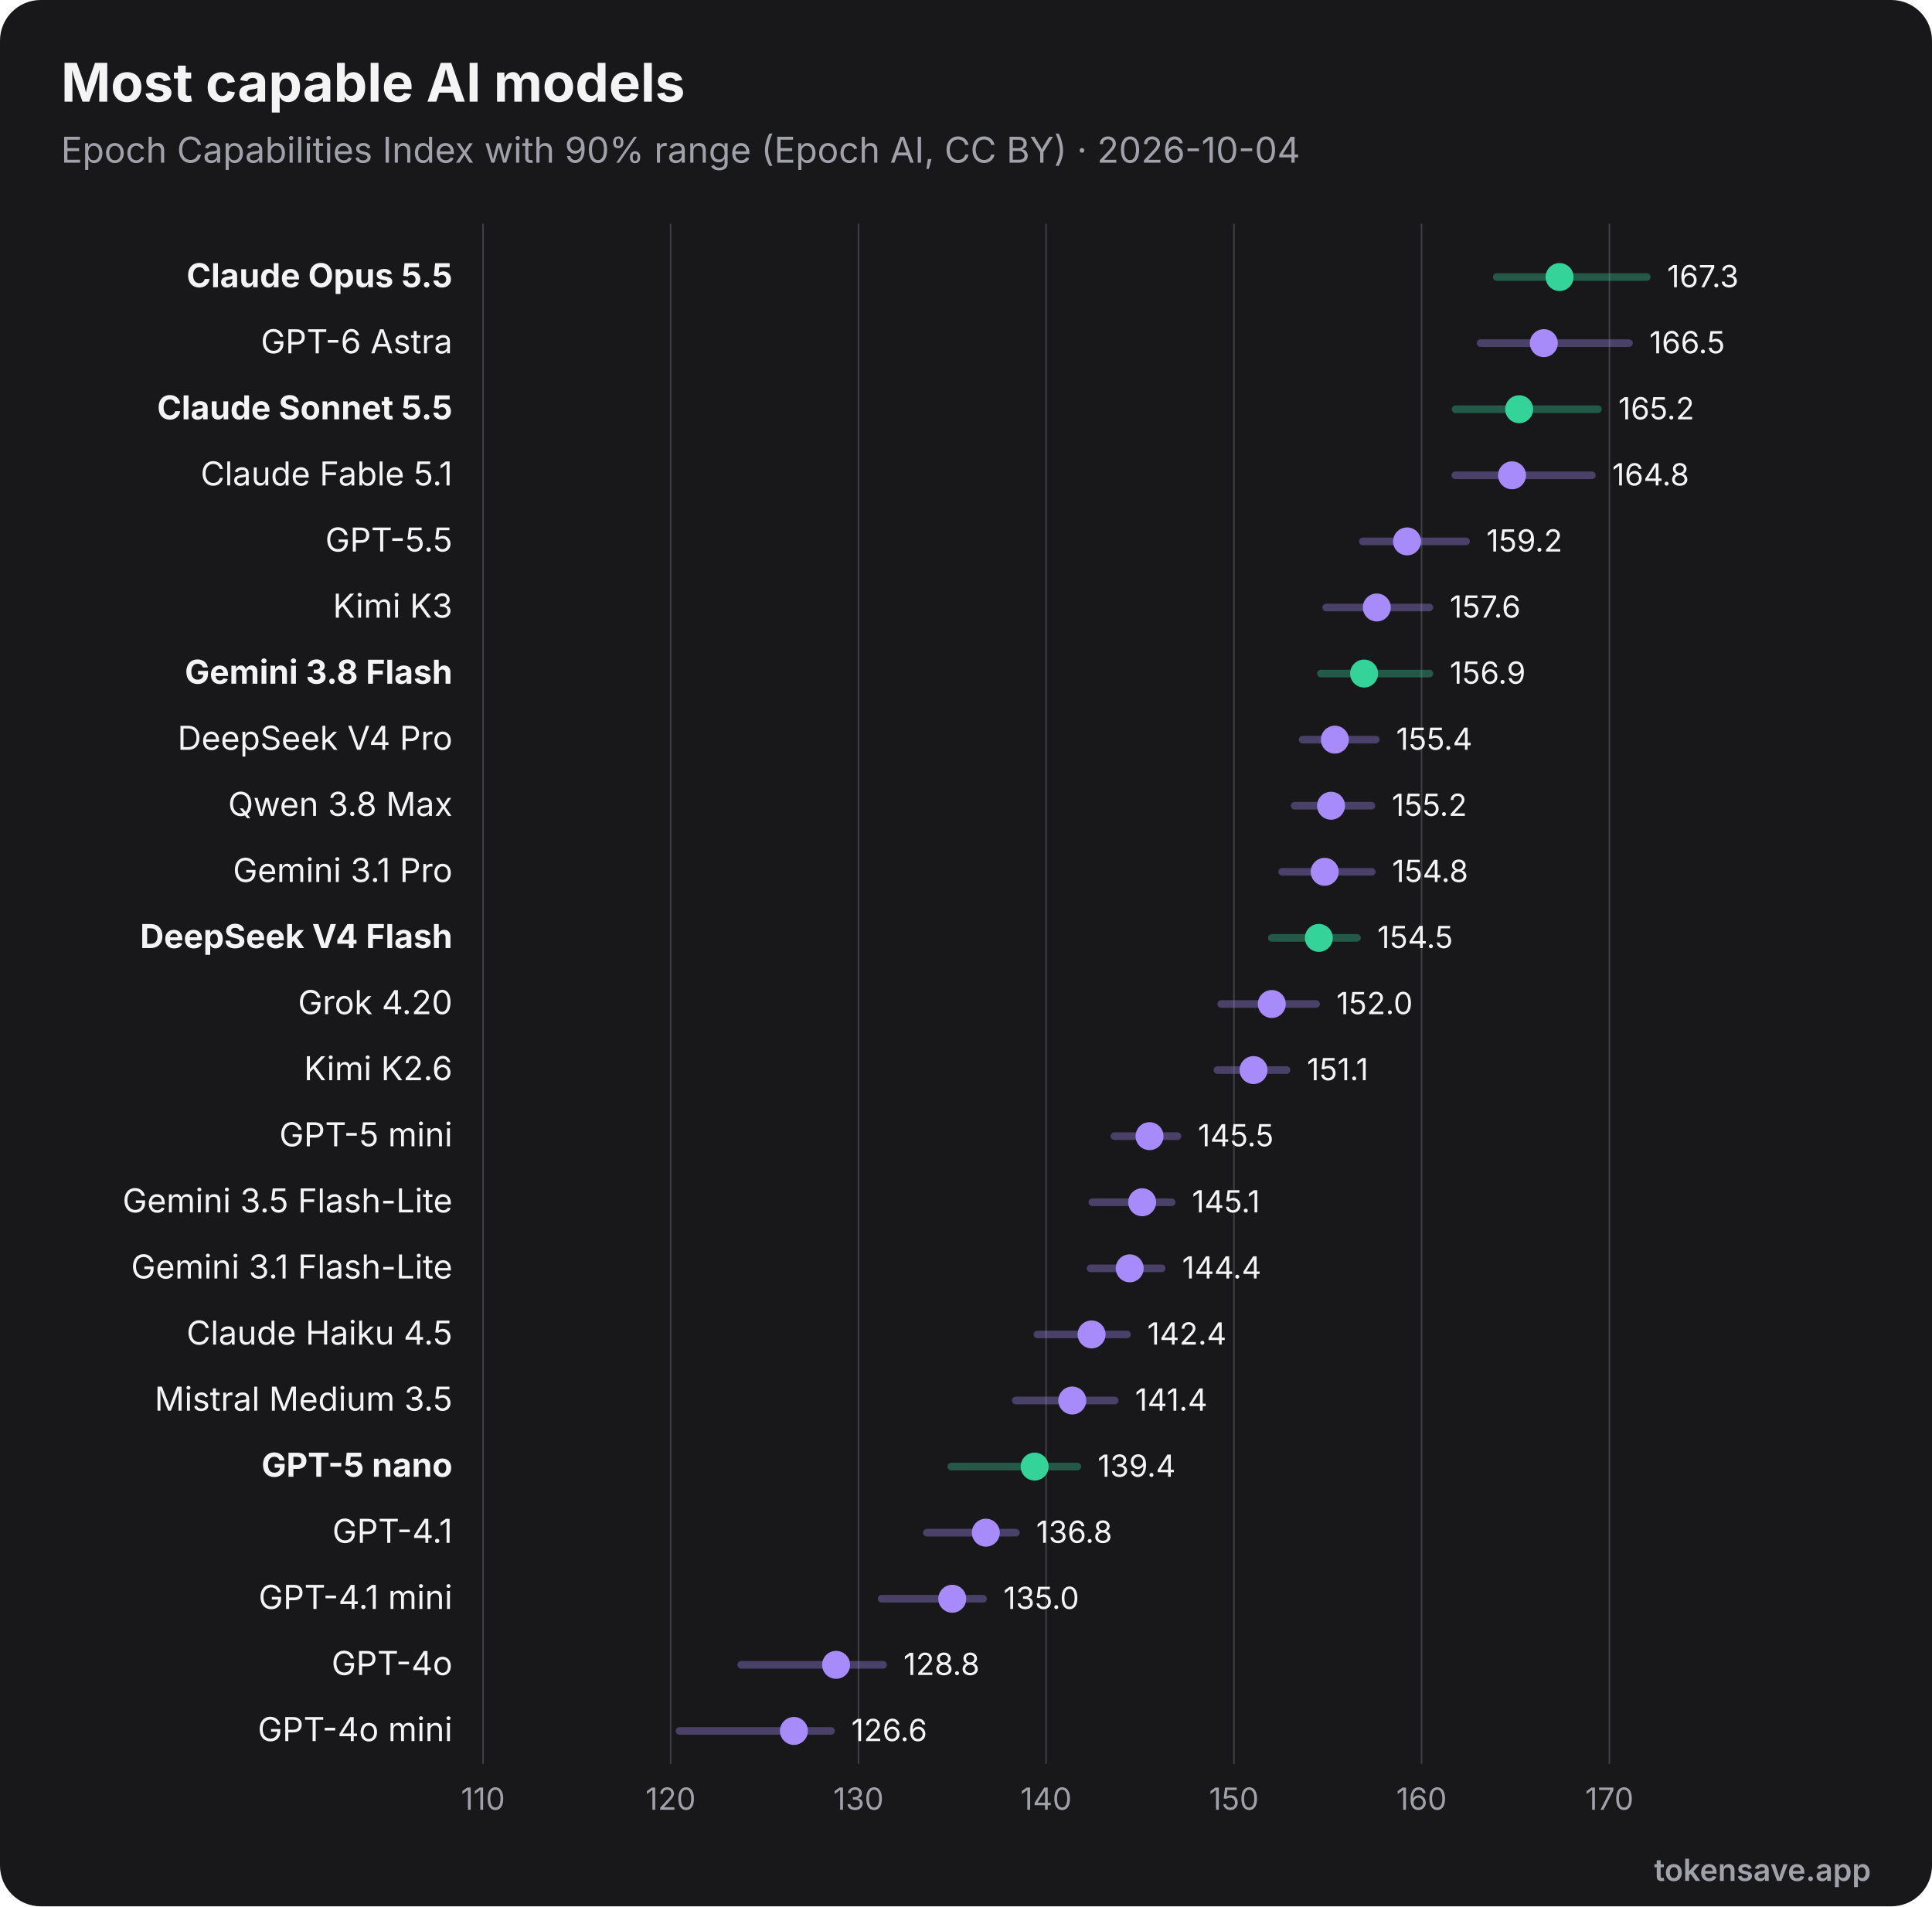
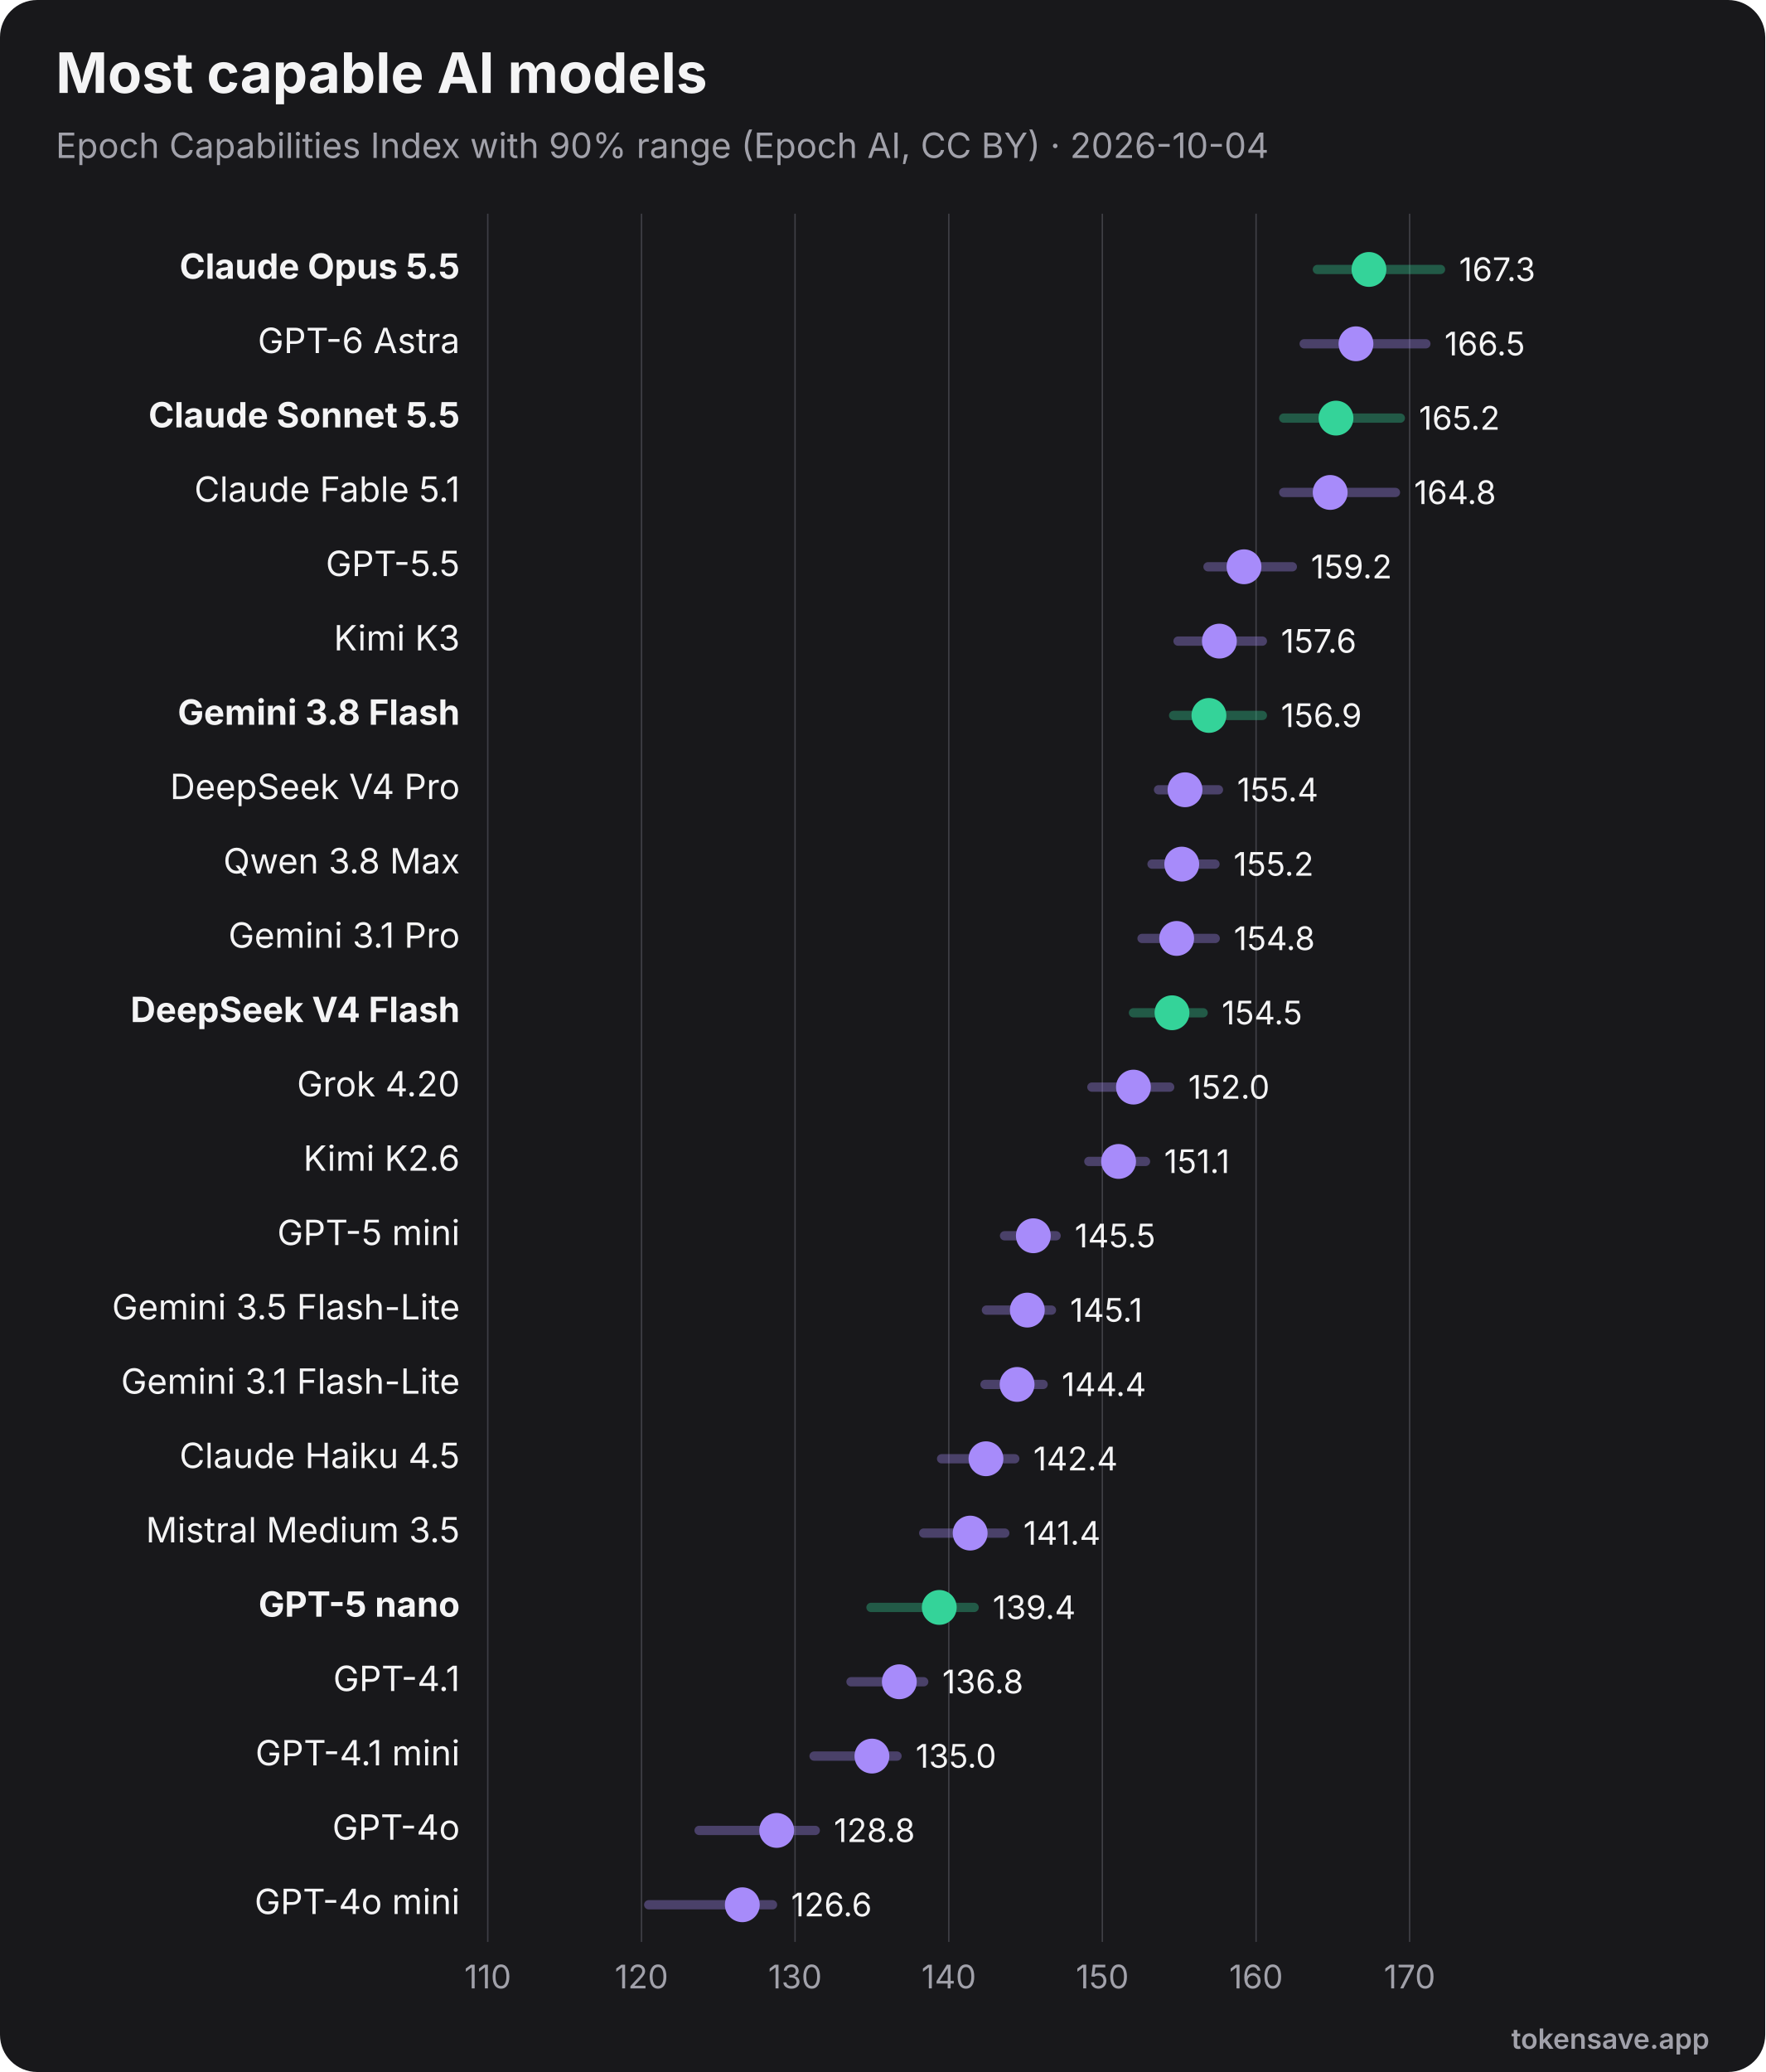
- <svg xmlns="http://www.w3.org/2000/svg" viewBox="0 0 760 750" width="760" height="750" role="img" font-family="Inter, 'Segoe UI', Helvetica, Arial, sans-serif">
-   <rect width="760" height="750" rx="16" fill="#18181b" />
-   <text x="24" y="40" font-size="21" font-weight="700" fill="#f4f4f5">Most capable AI models</text>
-   <text x="24" y="64" font-size="14" fill="#a1a1aa">Epoch Capabilities Index with 90% range (Epoch AI, CC BY) · 2026-10-04</text>
-   <line x1="190.0" y1="88" x2="190.0" y2="694" stroke="#3f3f46" stroke-width="0.6" />
-   <text x="190.0" y="712" text-anchor="middle" font-size="12" fill="#a1a1aa">110</text>
-   <line x1="263.8" y1="88" x2="263.8" y2="694" stroke="#3f3f46" stroke-width="0.6" />
-   <text x="263.8" y="712" text-anchor="middle" font-size="12" fill="#a1a1aa">120</text>
-   <line x1="337.7" y1="88" x2="337.7" y2="694" stroke="#3f3f46" stroke-width="0.6" />
-   <text x="337.7" y="712" text-anchor="middle" font-size="12" fill="#a1a1aa">130</text>
-   <line x1="411.5" y1="88" x2="411.5" y2="694" stroke="#3f3f46" stroke-width="0.6" />
-   <text x="411.5" y="712" text-anchor="middle" font-size="12" fill="#a1a1aa">140</text>
-   <line x1="485.4" y1="88" x2="485.4" y2="694" stroke="#3f3f46" stroke-width="0.6" />
-   <text x="485.4" y="712" text-anchor="middle" font-size="12" fill="#a1a1aa">150</text>
-   <line x1="559.2" y1="88" x2="559.2" y2="694" stroke="#3f3f46" stroke-width="0.6" />
-   <text x="559.2" y="712" text-anchor="middle" font-size="12" fill="#a1a1aa">160</text>
-   <line x1="633.1" y1="88" x2="633.1" y2="694" stroke="#3f3f46" stroke-width="0.6" />
-   <text x="633.1" y="712" text-anchor="middle" font-size="12" fill="#a1a1aa">170</text>
-   <text x="178" y="113.0" text-anchor="end" font-size="13" font-weight="700" fill="#f4f4f5">Claude Opus 5.5</text>
-   <line x1="588.8" y1="109.0" x2="647.8" y2="109.0" stroke="#34d399" stroke-width="3" opacity="0.35" stroke-linecap="round" />
-   <circle cx="613.5" cy="109.0" r="5.5" fill="#34d399" />
-   <text x="655.8" y="113.0" font-size="12" fill="#f4f4f5">167.3</text>
-   <text x="178" y="139.0" text-anchor="end" font-size="13" font-weight="400" fill="#f4f4f5">GPT-6 Astra</text>
-   <line x1="582.4" y1="135.0" x2="640.8" y2="135.0" stroke="#a78bfa" stroke-width="3" opacity="0.35" stroke-linecap="round" />
-   <circle cx="607.3" cy="135.0" r="5.5" fill="#a78bfa" />
-   <text x="648.8" y="139.0" font-size="12" fill="#f4f4f5">166.5</text>
-   <text x="178" y="165.0" text-anchor="end" font-size="13" font-weight="700" fill="#f4f4f5">Claude Sonnet 5.5</text>
-   <line x1="572.6" y1="161.0" x2="628.6" y2="161.0" stroke="#34d399" stroke-width="3" opacity="0.35" stroke-linecap="round" />
-   <circle cx="597.6" cy="161.0" r="5.5" fill="#34d399" />
-   <text x="636.6" y="165.0" font-size="12" fill="#f4f4f5">165.2</text>
-   <text x="178" y="191.0" text-anchor="end" font-size="13" font-weight="400" fill="#f4f4f5">Claude Fable 5.1</text>
-   <line x1="572.5" y1="187.0" x2="626.2" y2="187.0" stroke="#a78bfa" stroke-width="3" opacity="0.35" stroke-linecap="round" />
-   <circle cx="594.8" cy="187.0" r="5.5" fill="#a78bfa" />
-   <text x="634.2" y="191.0" font-size="12" fill="#f4f4f5">164.8</text>
-   <text x="178" y="217.0" text-anchor="end" font-size="13" font-weight="400" fill="#f4f4f5">GPT-5.5</text>
-   <line x1="536.1" y1="213.0" x2="576.7" y2="213.0" stroke="#a78bfa" stroke-width="3" opacity="0.35" stroke-linecap="round" />
-   <circle cx="553.5" cy="213.0" r="5.5" fill="#a78bfa" />
-   <text x="584.7" y="217.0" font-size="12" fill="#f4f4f5">159.2</text>
-   <text x="178" y="243.0" text-anchor="end" font-size="13" font-weight="400" fill="#f4f4f5">Kimi K3</text>
-   <line x1="521.7" y1="239.0" x2="562.3" y2="239.0" stroke="#a78bfa" stroke-width="3" opacity="0.35" stroke-linecap="round" />
-   <circle cx="541.6" cy="239.0" r="5.5" fill="#a78bfa" />
-   <text x="570.3" y="243.0" font-size="12" fill="#f4f4f5">157.6</text>
-   <text x="178" y="269.0" text-anchor="end" font-size="13" font-weight="700" fill="#f4f4f5">Gemini 3.8 Flash</text>
-   <line x1="519.6" y1="265.0" x2="562.3" y2="265.0" stroke="#34d399" stroke-width="3" opacity="0.35" stroke-linecap="round" />
-   <circle cx="536.6" cy="265.0" r="5.5" fill="#34d399" />
-   <text x="570.3" y="269.0" font-size="12" fill="#f4f4f5">156.9</text>
-   <text x="178" y="295.0" text-anchor="end" font-size="13" font-weight="400" fill="#f4f4f5">DeepSeek V4 Pro</text>
-   <line x1="512.4" y1="291.0" x2="541.2" y2="291.0" stroke="#a78bfa" stroke-width="3" opacity="0.35" stroke-linecap="round" />
-   <circle cx="525.1" cy="291.0" r="5.5" fill="#a78bfa" />
-   <text x="549.2" y="295.0" font-size="12" fill="#f4f4f5">155.4</text>
-   <text x="178" y="321.0" text-anchor="end" font-size="13" font-weight="400" fill="#f4f4f5">Qwen 3.8 Max</text>
-   <line x1="509.3" y1="317.0" x2="539.5" y2="317.0" stroke="#a78bfa" stroke-width="3" opacity="0.35" stroke-linecap="round" />
-   <circle cx="523.6" cy="317.0" r="5.5" fill="#a78bfa" />
-   <text x="547.5" y="321.0" font-size="12" fill="#f4f4f5">155.2</text>
-   <text x="178" y="347.0" text-anchor="end" font-size="13" font-weight="400" fill="#f4f4f5">Gemini 3.1 Pro</text>
-   <line x1="504.4" y1="343.0" x2="539.6" y2="343.0" stroke="#a78bfa" stroke-width="3" opacity="0.35" stroke-linecap="round" />
-   <circle cx="521.1" cy="343.0" r="5.5" fill="#a78bfa" />
-   <text x="547.6" y="347.0" font-size="12" fill="#f4f4f5">154.8</text>
-   <text x="178" y="373.0" text-anchor="end" font-size="13" font-weight="700" fill="#f4f4f5">DeepSeek V4 Flash</text>
-   <line x1="500.3" y1="369.0" x2="533.8" y2="369.0" stroke="#34d399" stroke-width="3" opacity="0.35" stroke-linecap="round" />
-   <circle cx="518.8" cy="369.0" r="5.5" fill="#34d399" />
-   <text x="541.8" y="373.0" font-size="12" fill="#f4f4f5">154.5</text>
-   <text x="178" y="399.0" text-anchor="end" font-size="13" font-weight="400" fill="#f4f4f5">Grok 4.20</text>
-   <line x1="480.4" y1="395.0" x2="517.7" y2="395.0" stroke="#a78bfa" stroke-width="3" opacity="0.35" stroke-linecap="round" />
-   <circle cx="500.3" cy="395.0" r="5.5" fill="#a78bfa" />
-   <text x="525.7" y="399.0" font-size="12" fill="#f4f4f5">152.0</text>
-   <text x="178" y="425.0" text-anchor="end" font-size="13" font-weight="400" fill="#f4f4f5">Kimi K2.6</text>
-   <line x1="478.9" y1="421.0" x2="506.1" y2="421.0" stroke="#a78bfa" stroke-width="3" opacity="0.35" stroke-linecap="round" />
-   <circle cx="493.1" cy="421.0" r="5.5" fill="#a78bfa" />
-   <text x="514.1" y="425.0" font-size="12" fill="#f4f4f5">151.1</text>
-   <text x="178" y="451.0" text-anchor="end" font-size="13" font-weight="400" fill="#f4f4f5">GPT-5 mini</text>
-   <line x1="438.4" y1="447.0" x2="463.2" y2="447.0" stroke="#a78bfa" stroke-width="3" opacity="0.35" stroke-linecap="round" />
-   <circle cx="452.2" cy="447.0" r="5.5" fill="#a78bfa" />
-   <text x="471.2" y="451.0" font-size="12" fill="#f4f4f5">145.5</text>
-   <text x="178" y="477.0" text-anchor="end" font-size="13" font-weight="400" fill="#f4f4f5">Gemini 3.5 Flash-Lite</text>
-   <line x1="429.7" y1="473.0" x2="460.9" y2="473.0" stroke="#a78bfa" stroke-width="3" opacity="0.35" stroke-linecap="round" />
-   <circle cx="449.3" cy="473.0" r="5.5" fill="#a78bfa" />
-   <text x="468.9" y="477.0" font-size="12" fill="#f4f4f5">145.1</text>
-   <text x="178" y="503.0" text-anchor="end" font-size="13" font-weight="400" fill="#f4f4f5">Gemini 3.1 Flash-Lite</text>
-   <line x1="429.0" y1="499.0" x2="457.0" y2="499.0" stroke="#a78bfa" stroke-width="3" opacity="0.35" stroke-linecap="round" />
-   <circle cx="444.4" cy="499.0" r="5.5" fill="#a78bfa" />
-   <text x="465.0" y="503.0" font-size="12" fill="#f4f4f5">144.4</text>
-   <text x="178" y="529.0" text-anchor="end" font-size="13" font-weight="400" fill="#f4f4f5">Claude Haiku 4.5</text>
-   <line x1="408.1" y1="525.0" x2="443.3" y2="525.0" stroke="#a78bfa" stroke-width="3" opacity="0.35" stroke-linecap="round" />
-   <circle cx="429.4" cy="525.0" r="5.5" fill="#a78bfa" />
-   <text x="451.3" y="529.0" font-size="12" fill="#f4f4f5">142.4</text>
-   <text x="178" y="555.0" text-anchor="end" font-size="13" font-weight="400" fill="#f4f4f5">Mistral Medium 3.5</text>
-   <line x1="399.6" y1="551.0" x2="438.5" y2="551.0" stroke="#a78bfa" stroke-width="3" opacity="0.35" stroke-linecap="round" />
-   <circle cx="421.8" cy="551.0" r="5.5" fill="#a78bfa" />
-   <text x="446.5" y="555.0" font-size="12" fill="#f4f4f5">141.4</text>
-   <text x="178" y="581.0" text-anchor="end" font-size="13" font-weight="700" fill="#f4f4f5">GPT-5 nano</text>
-   <line x1="374.2" y1="577.0" x2="423.8" y2="577.0" stroke="#34d399" stroke-width="3" opacity="0.35" stroke-linecap="round" />
-   <circle cx="407.0" cy="577.0" r="5.5" fill="#34d399" />
-   <text x="431.8" y="581.0" font-size="12" fill="#f4f4f5">139.4</text>
-   <text x="178" y="607.0" text-anchor="end" font-size="13" font-weight="400" fill="#f4f4f5">GPT-4.1</text>
-   <line x1="364.6" y1="603.0" x2="399.6" y2="603.0" stroke="#a78bfa" stroke-width="3" opacity="0.35" stroke-linecap="round" />
-   <circle cx="387.8" cy="603.0" r="5.5" fill="#a78bfa" />
-   <text x="407.6" y="607.0" font-size="12" fill="#f4f4f5">136.8</text>
-   <text x="178" y="633.0" text-anchor="end" font-size="13" font-weight="400" fill="#f4f4f5">GPT-4.1 mini</text>
-   <line x1="346.8" y1="629.0" x2="386.7" y2="629.0" stroke="#a78bfa" stroke-width="3" opacity="0.35" stroke-linecap="round" />
-   <circle cx="374.6" cy="629.0" r="5.5" fill="#a78bfa" />
-   <text x="394.7" y="633.0" font-size="12" fill="#f4f4f5">135.0</text>
-   <text x="178" y="659.0" text-anchor="end" font-size="13" font-weight="400" fill="#f4f4f5">GPT-4o</text>
-   <line x1="291.6" y1="655.0" x2="347.4" y2="655.0" stroke="#a78bfa" stroke-width="3" opacity="0.35" stroke-linecap="round" />
-   <circle cx="328.9" cy="655.0" r="5.5" fill="#a78bfa" />
-   <text x="355.4" y="659.0" font-size="12" fill="#f4f4f5">128.8</text>
-   <text x="178" y="685.0" text-anchor="end" font-size="13" font-weight="400" fill="#f4f4f5">GPT-4o mini</text>
-   <line x1="267.3" y1="681.0" x2="326.9" y2="681.0" stroke="#a78bfa" stroke-width="3" opacity="0.35" stroke-linecap="round" />
-   <circle cx="312.3" cy="681.0" r="5.5" fill="#a78bfa" />
-   <text x="334.9" y="685.0" font-size="12" fill="#f4f4f5">126.6</text>
-   <text x="736" y="740" text-anchor="end" font-size="12" font-weight="600" fill="#a1a1aa">tokensave.app</text>
+ <svg xmlns="http://www.w3.org/2000/svg" viewBox="0 0 760 892" width="760" height="892" role="img" font-family="Inter, 'Segoe UI', Helvetica, Arial, sans-serif">
+   <rect width="760" height="892" rx="16" fill="#18181b" />
+   <text x="24" y="40" font-size="24" font-weight="700" fill="#f4f4f5">Most capable AI models</text>
+   <text x="24" y="68" font-size="15" fill="#a1a1aa">Epoch Capabilities Index with 90% range (Epoch AI, CC BY) · 2026-10-04</text>
+   <line x1="210.0" y1="92" x2="210.0" y2="836" stroke="#3f3f46" stroke-width="0.6" />
+   <text x="210.0" y="856" text-anchor="middle" font-size="14" fill="#a1a1aa">110</text>
+   <line x1="276.2" y1="92" x2="276.2" y2="836" stroke="#3f3f46" stroke-width="0.6" />
+   <text x="276.2" y="856" text-anchor="middle" font-size="14" fill="#a1a1aa">120</text>
+   <line x1="342.3" y1="92" x2="342.3" y2="836" stroke="#3f3f46" stroke-width="0.6" />
+   <text x="342.3" y="856" text-anchor="middle" font-size="14" fill="#a1a1aa">130</text>
+   <line x1="408.5" y1="92" x2="408.5" y2="836" stroke="#3f3f46" stroke-width="0.6" />
+   <text x="408.5" y="856" text-anchor="middle" font-size="14" fill="#a1a1aa">140</text>
+   <line x1="474.6" y1="92" x2="474.6" y2="836" stroke="#3f3f46" stroke-width="0.6" />
+   <text x="474.6" y="856" text-anchor="middle" font-size="14" fill="#a1a1aa">150</text>
+   <line x1="540.8" y1="92" x2="540.8" y2="836" stroke="#3f3f46" stroke-width="0.6" />
+   <text x="540.8" y="856" text-anchor="middle" font-size="14" fill="#a1a1aa">160</text>
+   <line x1="606.9" y1="92" x2="606.9" y2="836" stroke="#3f3f46" stroke-width="0.6" />
+   <text x="606.9" y="856" text-anchor="middle" font-size="14" fill="#a1a1aa">170</text>
+   <text x="198" y="120.0" text-anchor="end" font-size="15" font-weight="700" fill="#f4f4f5">Claude Opus 5.5</text>
+   <line x1="567.2" y1="116.0" x2="620.2" y2="116.0" stroke="#34d399" stroke-width="4" opacity="0.35" stroke-linecap="round" />
+   <circle cx="589.4" cy="116.0" r="7.5" fill="#34d399" />
+   <text x="628.2" y="121.0" font-size="14" fill="#f4f4f5">167.3</text>
+   <text x="198" y="152.0" text-anchor="end" font-size="15" font-weight="400" fill="#f4f4f5">GPT-6 Astra</text>
+   <line x1="561.5" y1="148.0" x2="613.9" y2="148.0" stroke="#a78bfa" stroke-width="4" opacity="0.35" stroke-linecap="round" />
+   <circle cx="583.8" cy="148.0" r="7.5" fill="#a78bfa" />
+   <text x="621.9" y="153.0" font-size="14" fill="#f4f4f5">166.5</text>
+   <text x="198" y="184.0" text-anchor="end" font-size="15" font-weight="700" fill="#f4f4f5">Claude Sonnet 5.5</text>
+   <line x1="552.7" y1="180.0" x2="602.9" y2="180.0" stroke="#34d399" stroke-width="4" opacity="0.35" stroke-linecap="round" />
+   <circle cx="575.2" cy="180.0" r="7.5" fill="#34d399" />
+   <text x="610.9" y="185.0" font-size="14" fill="#f4f4f5">165.2</text>
+   <text x="198" y="216.0" text-anchor="end" font-size="15" font-weight="400" fill="#f4f4f5">Claude Fable 5.1</text>
+   <line x1="552.7" y1="212.0" x2="600.8" y2="212.0" stroke="#a78bfa" stroke-width="4" opacity="0.35" stroke-linecap="round" />
+   <circle cx="572.7" cy="212.0" r="7.5" fill="#a78bfa" />
+   <text x="608.8" y="217.0" font-size="14" fill="#f4f4f5">164.8</text>
+   <text x="198" y="248.0" text-anchor="end" font-size="15" font-weight="400" fill="#f4f4f5">GPT-5.5</text>
+   <line x1="520.1" y1="244.0" x2="556.4" y2="244.0" stroke="#a78bfa" stroke-width="4" opacity="0.35" stroke-linecap="round" />
+   <circle cx="535.6" cy="244.0" r="7.5" fill="#a78bfa" />
+   <text x="564.4" y="249.0" font-size="14" fill="#f4f4f5">159.2</text>
+   <text x="198" y="280.0" text-anchor="end" font-size="15" font-weight="400" fill="#f4f4f5">Kimi K3</text>
+   <line x1="507.2" y1="276.0" x2="543.5" y2="276.0" stroke="#a78bfa" stroke-width="4" opacity="0.35" stroke-linecap="round" />
+   <circle cx="525.0" cy="276.0" r="7.5" fill="#a78bfa" />
+   <text x="551.5" y="281.0" font-size="14" fill="#f4f4f5">157.6</text>
+   <text x="198" y="312.0" text-anchor="end" font-size="15" font-weight="700" fill="#f4f4f5">Gemini 3.8 Flash</text>
+   <line x1="505.3" y1="308.0" x2="543.5" y2="308.0" stroke="#34d399" stroke-width="4" opacity="0.35" stroke-linecap="round" />
+   <circle cx="520.5" cy="308.0" r="7.5" fill="#34d399" />
+   <text x="551.5" y="313.0" font-size="14" fill="#f4f4f5">156.9</text>
+   <text x="198" y="344.0" text-anchor="end" font-size="15" font-weight="400" fill="#f4f4f5">DeepSeek V4 Pro</text>
+   <line x1="498.8" y1="340.0" x2="524.6" y2="340.0" stroke="#a78bfa" stroke-width="4" opacity="0.35" stroke-linecap="round" />
+   <circle cx="510.2" cy="340.0" r="7.5" fill="#a78bfa" />
+   <text x="532.6" y="345.0" font-size="14" fill="#f4f4f5">155.4</text>
+   <text x="198" y="376.0" text-anchor="end" font-size="15" font-weight="400" fill="#f4f4f5">Qwen 3.8 Max</text>
+   <line x1="496.0" y1="372.0" x2="523.1" y2="372.0" stroke="#a78bfa" stroke-width="4" opacity="0.35" stroke-linecap="round" />
+   <circle cx="508.8" cy="372.0" r="7.5" fill="#a78bfa" />
+   <text x="531.1" y="377.0" font-size="14" fill="#f4f4f5">155.2</text>
+   <text x="198" y="408.0" text-anchor="end" font-size="15" font-weight="400" fill="#f4f4f5">Gemini 3.1 Pro</text>
+   <line x1="491.7" y1="404.0" x2="523.2" y2="404.0" stroke="#a78bfa" stroke-width="4" opacity="0.35" stroke-linecap="round" />
+   <circle cx="506.6" cy="404.0" r="7.5" fill="#a78bfa" />
+   <text x="531.2" y="409.0" font-size="14" fill="#f4f4f5">154.8</text>
+   <text x="198" y="440.0" text-anchor="end" font-size="15" font-weight="700" fill="#f4f4f5">DeepSeek V4 Flash</text>
+   <line x1="488.0" y1="436.0" x2="518.0" y2="436.0" stroke="#34d399" stroke-width="4" opacity="0.35" stroke-linecap="round" />
+   <circle cx="504.6" cy="436.0" r="7.5" fill="#34d399" />
+   <text x="526.0" y="441.0" font-size="14" fill="#f4f4f5">154.5</text>
+   <text x="198" y="472.0" text-anchor="end" font-size="15" font-weight="400" fill="#f4f4f5">Grok 4.20</text>
+   <line x1="470.1" y1="468.0" x2="503.6" y2="468.0" stroke="#a78bfa" stroke-width="4" opacity="0.35" stroke-linecap="round" />
+   <circle cx="488.0" cy="468.0" r="7.5" fill="#a78bfa" />
+   <text x="511.6" y="473.0" font-size="14" fill="#f4f4f5">152.0</text>
+   <text x="198" y="504.0" text-anchor="end" font-size="15" font-weight="400" fill="#f4f4f5">Kimi K2.6</text>
+   <line x1="468.8" y1="500.0" x2="493.2" y2="500.0" stroke="#a78bfa" stroke-width="4" opacity="0.35" stroke-linecap="round" />
+   <circle cx="481.6" cy="500.0" r="7.5" fill="#a78bfa" />
+   <text x="501.2" y="505.0" font-size="14" fill="#f4f4f5">151.1</text>
+   <text x="198" y="536.0" text-anchor="end" font-size="15" font-weight="400" fill="#f4f4f5">GPT-5 mini</text>
+   <line x1="432.5" y1="532.0" x2="454.7" y2="532.0" stroke="#a78bfa" stroke-width="4" opacity="0.35" stroke-linecap="round" />
+   <circle cx="444.9" cy="532.0" r="7.5" fill="#a78bfa" />
+   <text x="462.7" y="537.0" font-size="14" fill="#f4f4f5">145.5</text>
+   <text x="198" y="568.0" text-anchor="end" font-size="15" font-weight="400" fill="#f4f4f5">Gemini 3.5 Flash-Lite</text>
+   <line x1="424.7" y1="564.0" x2="452.7" y2="564.0" stroke="#a78bfa" stroke-width="4" opacity="0.35" stroke-linecap="round" />
+   <circle cx="442.3" cy="564.0" r="7.5" fill="#a78bfa" />
+   <text x="460.7" y="569.0" font-size="14" fill="#f4f4f5">145.1</text>
+   <text x="198" y="600.0" text-anchor="end" font-size="15" font-weight="400" fill="#f4f4f5">Gemini 3.1 Flash-Lite</text>
+   <line x1="424.1" y1="596.0" x2="449.1" y2="596.0" stroke="#a78bfa" stroke-width="4" opacity="0.35" stroke-linecap="round" />
+   <circle cx="437.9" cy="596.0" r="7.5" fill="#a78bfa" />
+   <text x="457.1" y="601.0" font-size="14" fill="#f4f4f5">144.4</text>
+   <text x="198" y="632.0" text-anchor="end" font-size="15" font-weight="400" fill="#f4f4f5">Claude Haiku 4.5</text>
+   <line x1="405.4" y1="628.0" x2="436.9" y2="628.0" stroke="#a78bfa" stroke-width="4" opacity="0.35" stroke-linecap="round" />
+   <circle cx="424.5" cy="628.0" r="7.5" fill="#a78bfa" />
+   <text x="444.9" y="633.0" font-size="14" fill="#f4f4f5">142.4</text>
+   <text x="198" y="664.0" text-anchor="end" font-size="15" font-weight="400" fill="#f4f4f5">Mistral Medium 3.5</text>
+   <line x1="397.7" y1="660.0" x2="432.6" y2="660.0" stroke="#a78bfa" stroke-width="4" opacity="0.35" stroke-linecap="round" />
+   <circle cx="417.7" cy="660.0" r="7.5" fill="#a78bfa" />
+   <text x="440.6" y="665.0" font-size="14" fill="#f4f4f5">141.4</text>
+   <text x="198" y="696.0" text-anchor="end" font-size="15" font-weight="700" fill="#f4f4f5">GPT-5 nano</text>
+   <line x1="375.0" y1="692.0" x2="419.4" y2="692.0" stroke="#34d399" stroke-width="4" opacity="0.35" stroke-linecap="round" />
+   <circle cx="404.4" cy="692.0" r="7.5" fill="#34d399" />
+   <text x="427.4" y="697.0" font-size="14" fill="#f4f4f5">139.4</text>
+   <text x="198" y="728.0" text-anchor="end" font-size="15" font-weight="400" fill="#f4f4f5">GPT-4.1</text>
+   <line x1="366.4" y1="724.0" x2="397.7" y2="724.0" stroke="#a78bfa" stroke-width="4" opacity="0.35" stroke-linecap="round" />
+   <circle cx="387.2" cy="724.0" r="7.5" fill="#a78bfa" />
+   <text x="405.7" y="729.0" font-size="14" fill="#f4f4f5">136.8</text>
+   <text x="198" y="760.0" text-anchor="end" font-size="15" font-weight="400" fill="#f4f4f5">GPT-4.1 mini</text>
+   <line x1="350.5" y1="756.0" x2="386.2" y2="756.0" stroke="#a78bfa" stroke-width="4" opacity="0.35" stroke-linecap="round" />
+   <circle cx="375.4" cy="756.0" r="7.5" fill="#a78bfa" />
+   <text x="394.2" y="761.0" font-size="14" fill="#f4f4f5">135.0</text>
+   <text x="198" y="792.0" text-anchor="end" font-size="15" font-weight="400" fill="#f4f4f5">GPT-4o</text>
+   <line x1="301.0" y1="788.0" x2="351.0" y2="788.0" stroke="#a78bfa" stroke-width="4" opacity="0.35" stroke-linecap="round" />
+   <circle cx="334.4" cy="788.0" r="7.5" fill="#a78bfa" />
+   <text x="359.0" y="793.0" font-size="14" fill="#f4f4f5">128.8</text>
+   <text x="198" y="824.0" text-anchor="end" font-size="15" font-weight="400" fill="#f4f4f5">GPT-4o mini</text>
+   <line x1="279.3" y1="820.0" x2="332.6" y2="820.0" stroke="#a78bfa" stroke-width="4" opacity="0.35" stroke-linecap="round" />
+   <circle cx="319.6" cy="820.0" r="7.5" fill="#a78bfa" />
+   <text x="340.6" y="825.0" font-size="14" fill="#f4f4f5">126.6</text>
+   <text x="736" y="882" text-anchor="end" font-size="12" font-weight="600" fill="#a1a1aa">tokensave.app</text>
</svg>
